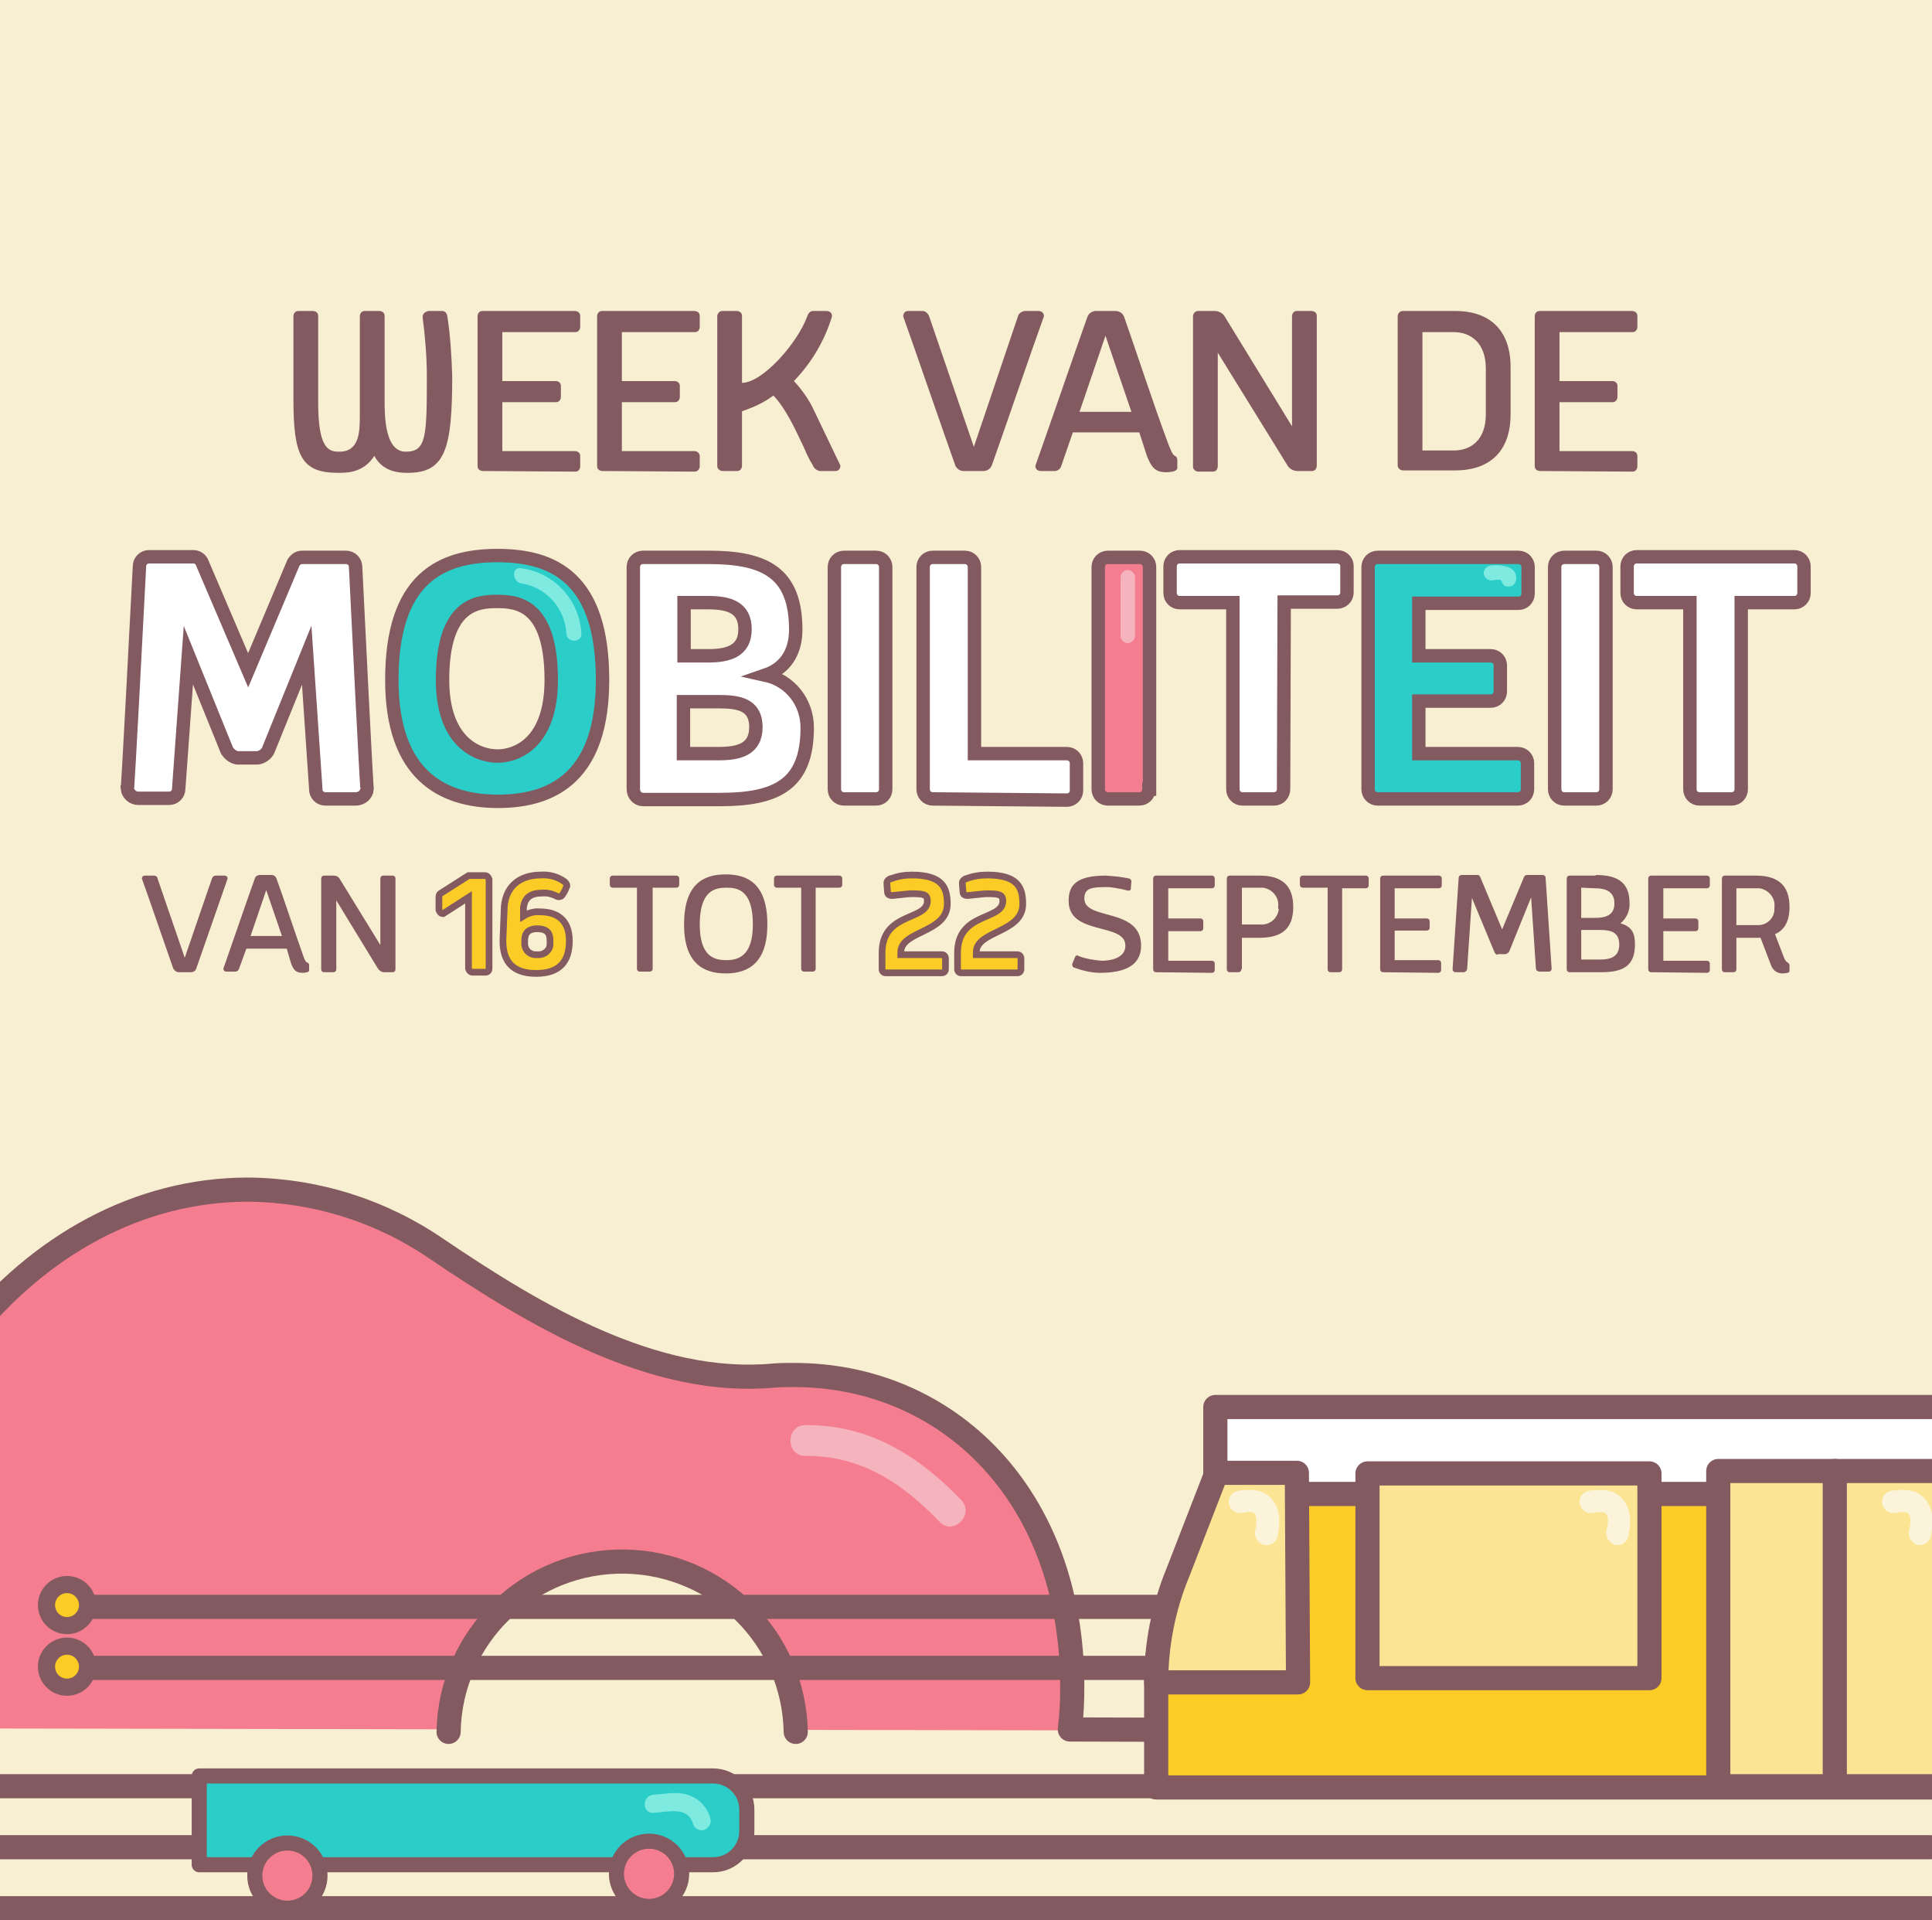
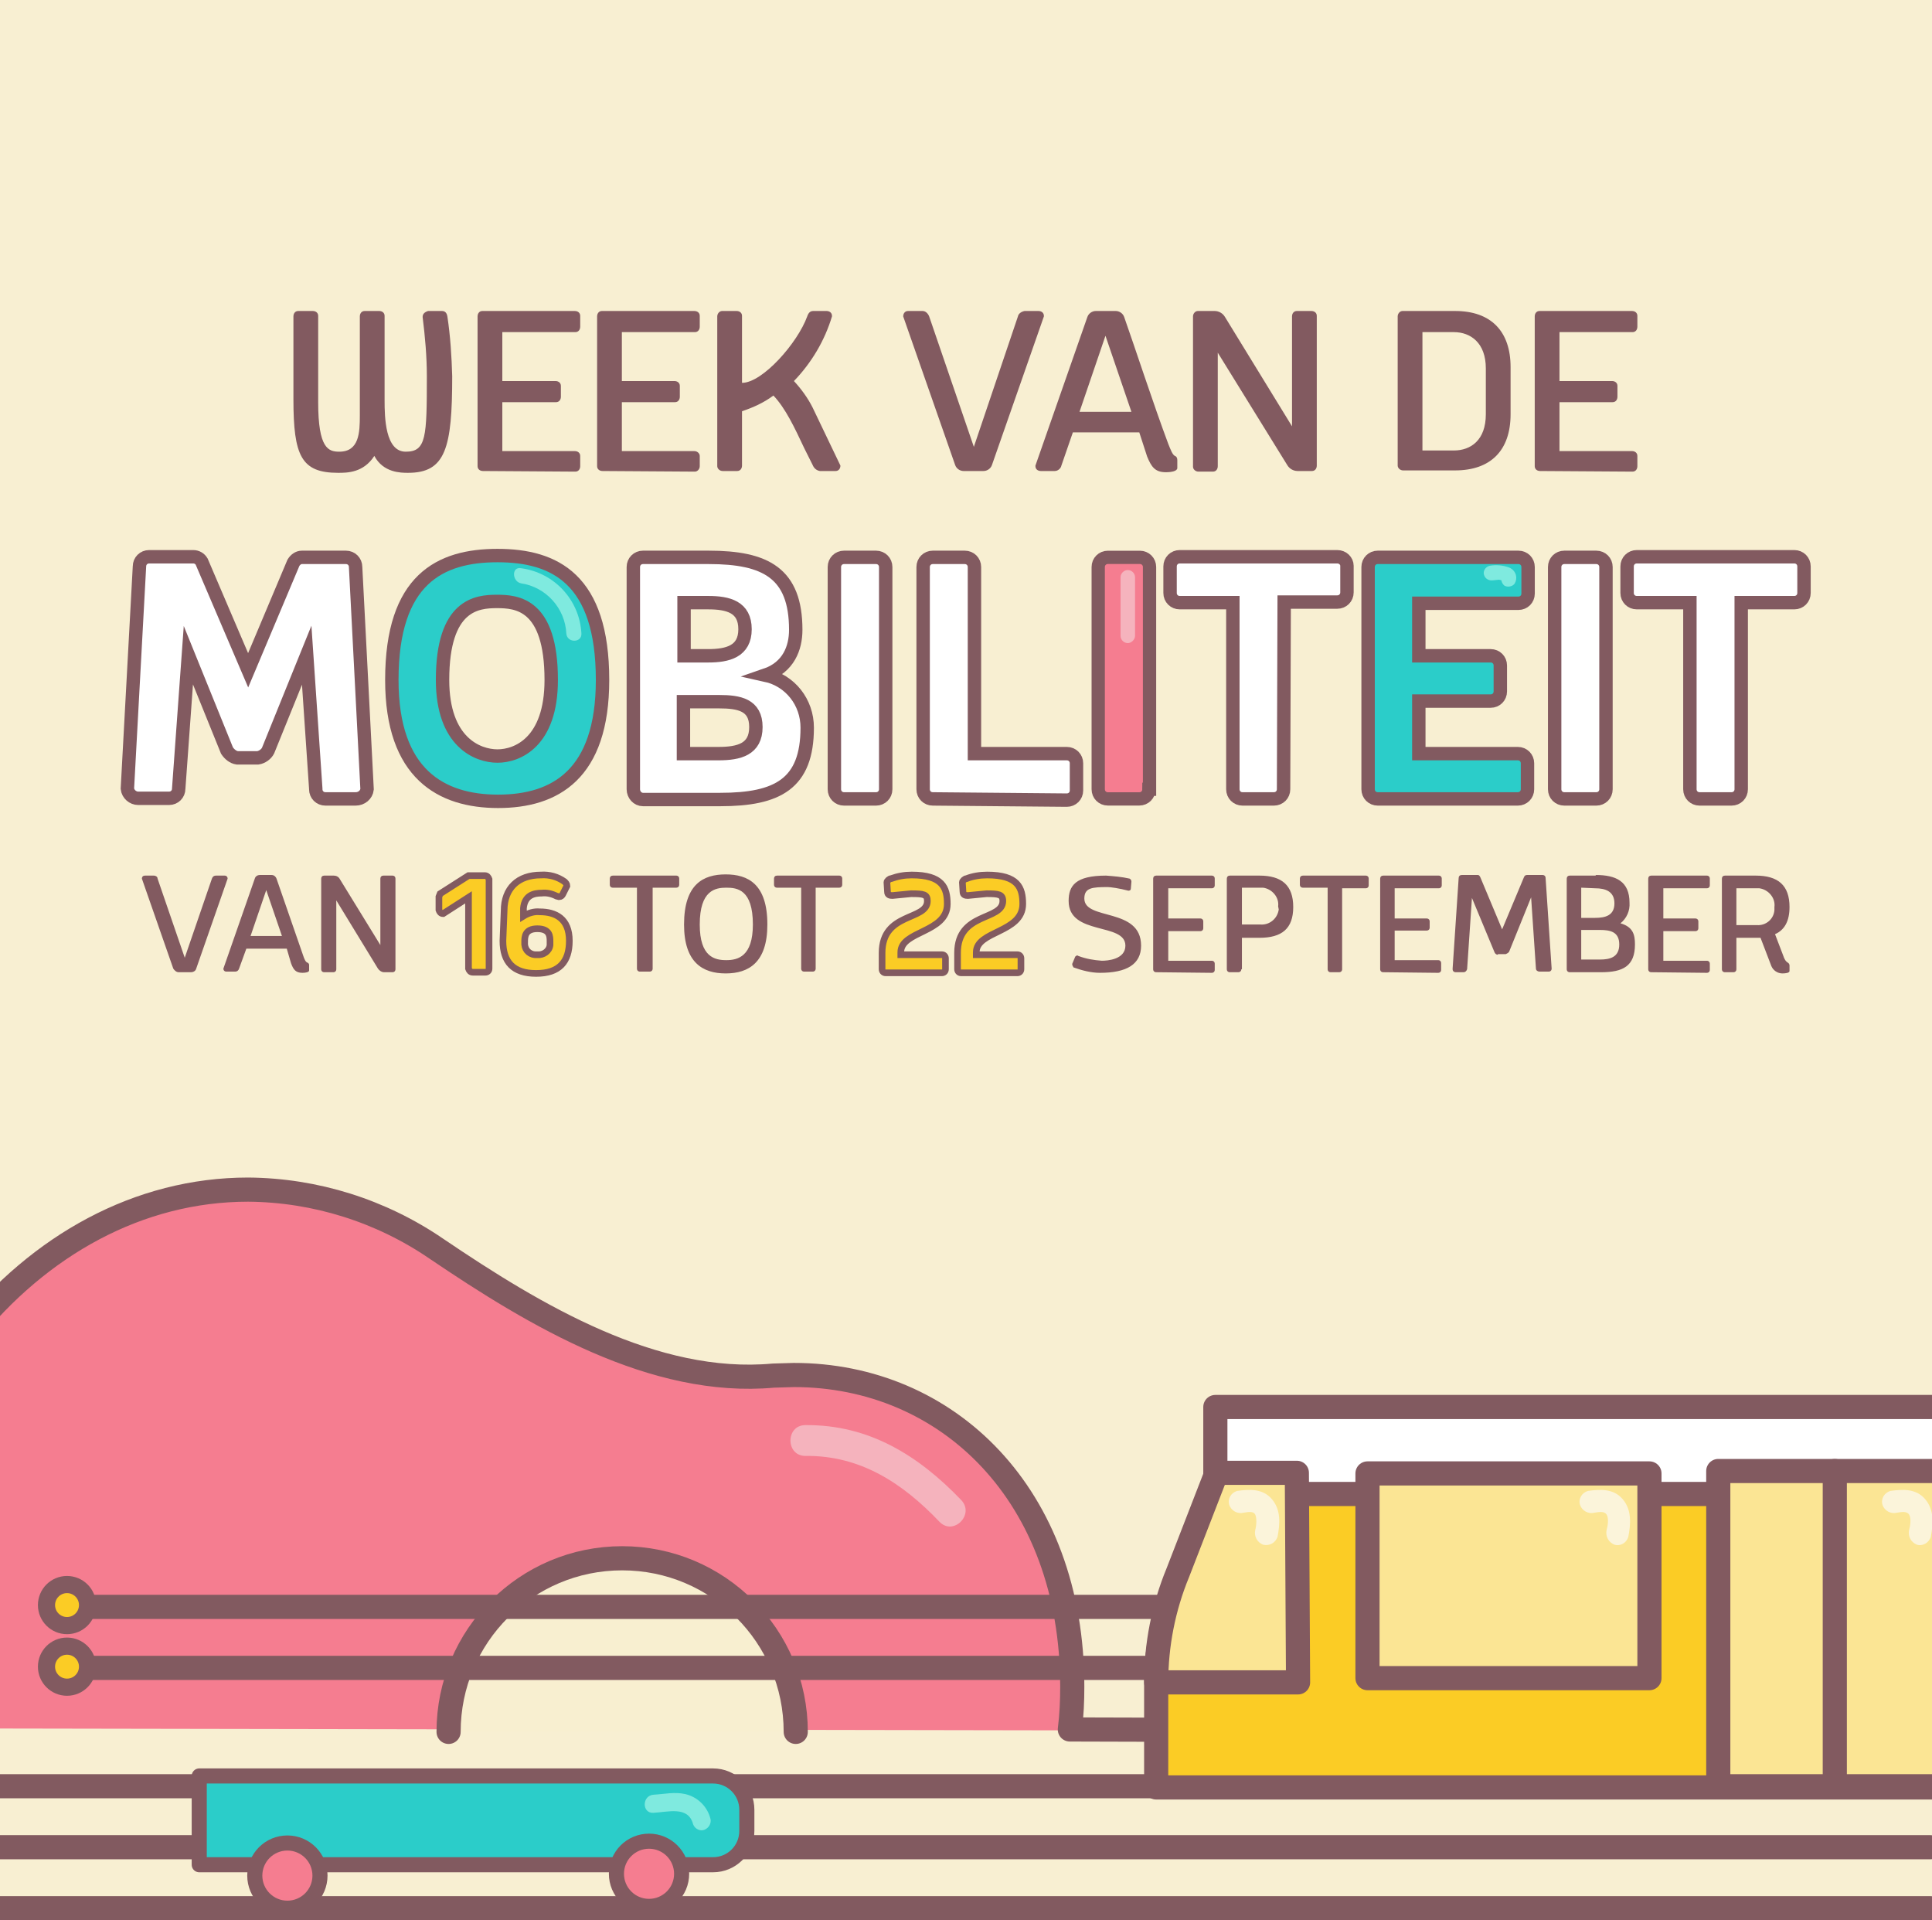
<svg xmlns="http://www.w3.org/2000/svg" id="Layer_1" viewBox="0 0 320 317.9">
  <style>.st1{fill:none;stroke:#825a60;stroke-width:4;stroke-linecap:round;stroke-linejoin:round}.st4{fill:#f5b3bd}.st5,.st8{fill:#fbcc25;stroke:#825a60;stroke-width:2.84;stroke-linecap:round;stroke-linejoin:round}.st8{fill:#fbe594;stroke-width:4}.st9{fill:#fbf4da}.st10,.st11{fill:#fff;stroke:#825a60;stroke-width:2.22;stroke-miterlimit:10}.st11{fill:#2bcdc9}.st13{fill:#7feadf}.st14{fill:#825a60}.st17{stroke:#825a60;fill:#f57d90;stroke-width:2.5;stroke-linecap:round;stroke-linejoin:round}</style>
  <g id="background">
    <path fill="#f8efd2" d="M0-1h320v317H0z" />
    <path class="st1" d="M-49.6 295.8H320m-369.4 10.1h369.1M-49.4 316h369.1" />
    <g id="guitar">
      <g id="guitar-2">
-         <path d="M-24.5 286.2c-.1-2.3-.2-4.5-.2-6.9 0-45.4 29.5-82.3 65.8-82.3 11.2.1 22 3.5 31.2 9.8 16.4 11.1 36 22.8 55.8 21 1.1-.1 2.2-.1 3.4-.1 25.4 0 46.1 19.8 46.1 51.6 0 2.4-.1 4.7-.4 7.1l142.5.4" fill="#f57d90" stroke="#825a60" stroke-width="4" stroke-linecap="round" stroke-linejoin="round" />
-         <path d="M74.3 286.8c.3-15.9 13.4-28.5 29.3-28.2 15.4.3 27.9 12.7 28.2 28.2" fill="#f8efd0" stroke="#825a60" stroke-width="4" stroke-linecap="round" stroke-linejoin="round" />
+         <path d="M-24.5 286.2l-.2-6.9c0-45.4 29.5-82.3 65.8-82.3a56 56 0 0 1 31.2 9.8c16.4 11.1 36 22.8 55.8 21l3.4-.1c25.4 0 46.1 19.8 46.1 51.6 0 2.4-.1 4.7-.4 7.1l142.5.4" fill="#f57d90" stroke="#825a60" stroke-width="4" stroke-linecap="round" stroke-linejoin="round" />
+         <path d="M74.3 286.8a28.7 28.7 0 0 1 57.5 0" fill="#f8efd0" stroke="#825a60" stroke-width="4" stroke-linecap="round" stroke-linejoin="round" />
        <path class="st4" d="M159.2 248.4c-7.1-7.4-15.3-12.5-25.8-12.4-3.3 0-3.3 5.1 0 5.1 9.1-.1 16.1 4.5 22.2 10.9 2.3 2.4 5.9-1.2 3.6-3.6z" />
      </g>
      <path class="st1" d="M11.1 266.1H320M11.1 276.2h308.6" />
      <circle class="st5" cx="11.1" cy="265.8" r="3.4" />
      <circle class="st5" cx="11.1" cy="276" r="3.4" />
    </g>
  </g>
  <g id="tram">
    <g id="tram-2" stroke="#825a60" stroke-width="4" stroke-linecap="round" stroke-linejoin="round">
-       <path d="M336.7 246H202.1l-6.5 15.8c-2.7 5.1-4.1 10.8-4.1 16.6V296h145.2v-50z" fill="#fbcc25" />
+       <path d="M336.7 246H202.1l-6.5 15.8a35.5 35.5 0 0 0-4.1 16.6V296h145.2v-50z" fill="#fbcc25" />
      <path fill="#fff" d="M201.3 233h134.6v14.4H201.3z" />
    </g>
    <g id="raam">
      <path class="st8" d="M226.5 244h46.7v33.9h-46.7z" />
-       <path class="st9" d="M269.7 254.5c.4-2.1.6-4.4-.9-6.2s-3.7-1.7-5.8-1.4c-1 .3-1.6 1.3-1.3 2.3.3 1 1.3 1.6 2.4 1.3.7-.1 1.6-.3 2 .3s.2 1.9 0 2.6c-.2 1 .3 2 1.3 2.4 1 .3 2-.3 2.3-1.3z" />
+       <path class="st9" d="M269.7 254.5c.4-2.1.6-4.4-.9-6.2s-3.7-1.7-5.8-1.4c-1 .3-1.6 1.3-1.3 2.3a2 2 0 0 0 2.4 1.3c.7-.1 1.6-.3 2 .3s.2 1.9 0 2.6c-.2 1 .3 2 1.3 2.4 1 .3 2-.3 2.3-1.3z" />
    </g>
    <g id="deur">
      <path class="st8" d="M284.6 243.6h38.6v52.2h-38.6z" />
      <path class="st1" d="M303.9 243.6v51.5" />
-       <path class="st9" d="M319.8 254.5c.4-2.1.6-4.4-.9-6.2s-3.7-1.7-5.8-1.4c-1 .3-1.6 1.3-1.3 2.3.3 1 1.3 1.6 2.4 1.3.7-.1 1.6-.3 2 .3s.2 1.9 0 2.6c-.2 1 .3 2 1.3 2.4.9.3 2-.3 2.3-1.3z" />
+       <path class="st9" d="M319.8 254.5c.4-2.1.6-4.4-.9-6.2s-3.7-1.7-5.8-1.4c-1 .3-1.6 1.3-1.3 2.3a2 2 0 0 0 2.4 1.3c.7-.1 1.6-.3 2 .3s.2 1.9 0 2.6c-.2 1 .3 2 1.3 2.4.9.3 2-.3 2.3-1.3z" />
    </g>
    <g id="voorruit">
      <path class="st8" d="M214.8 243.9h-13.3l-6.4 16.5c-2.4 5.8-3.6 12-3.6 18.2H215l-.2-34.7z" />
-       <path class="st9" d="M211.6 254.5c.4-2.1.6-4.4-.9-6.2s-3.7-1.7-5.8-1.4c-1 .3-1.6 1.3-1.3 2.3.3 1 1.3 1.6 2.4 1.3.7-.1 1.6-.3 1.9.3s.2 1.9 0 2.6c-.2 1 .3 2 1.3 2.4 1.1.3 2.1-.3 2.4-1.3z" />
+       <path class="st9" d="M211.6 254.5c.4-2.1.6-4.4-.9-6.2s-3.7-1.7-5.8-1.4c-1 .3-1.6 1.3-1.3 2.3a2 2 0 0 0 2.4 1.3c.7-.1 1.6-.3 1.9.3s.2 1.9 0 2.6c-.2 1 .3 2 1.3 2.4a2 2 0 0 0 2.4-1.3z" />
    </g>
  </g>
  <g id="typo">
    <g id="week_van_de_mobiliteit">
-       <path class="st10" d="M41.1 111l7.5-17.8c.3-.5.8-.9 1.4-.9h7.3c.9 0 1.6.7 1.6 1.6 1.8 36.7 1.9 36.8 1.9 36.8-.1.9-.9 1.6-1.9 1.6h-5c-.9 0-1.6-.7-1.6-1.6v-.1l-1.5-22.1-6.4 15.8c-.3.6-1 1.1-1.7 1.2h-3.4c-.7-.1-1.3-.6-1.7-1.2l-6.4-15.8-1.6 22.1c0 .9-.7 1.6-1.6 1.6h-5.1c-.9 0-1.7-.7-1.8-1.6 0 0 .1-.1 2-36.8 0-.9.7-1.6 1.6-1.6H32c.6 0 1.1.3 1.4.8l7.7 18z" />
+       <path class="st10" d="M41.1 111l7.5-17.8c.3-.5.8-.9 1.4-.9h7.3c.9 0 1.6.7 1.6 1.6l1.9 36.8c-.1.9-.9 1.6-1.9 1.6h-5c-.9 0-1.6-.7-1.6-1.6v-.1l-1.5-22.1-6.4 15.8c-.3.6-1 1.1-1.7 1.2h-3.4c-.7-.1-1.3-.6-1.7-1.2l-6.4-15.8-1.6 22.1c0 .9-.7 1.6-1.6 1.6h-5.1c-.9 0-1.7-.7-1.8-1.6l2-36.8c0-.9.7-1.6 1.6-1.6H32c.6 0 1.1.3 1.4.8l7.7 18z" />
      <path class="st11" d="M64.9 112.6c0-16.7 8-20.6 17.5-20.6s17.4 3.9 17.4 20.6c0 15.7-7.9 20.1-17.3 20.1s-17.6-4.5-17.6-20.1zm26.4 0c0-12.6-5.7-13-9-13s-9 .5-9 13c0 10.3 5.8 12.6 9.1 12.6s8.9-2.3 8.9-12.6z" />
      <path class="st10" d="M117.4 92.3c9.4 0 14.4 2.6 14.4 12 0 3-1.2 6.2-5 7.5 4.1.9 6.9 4.5 6.9 8.7 0 9.3-4.9 11.9-14.4 11.9h-12.8c-.9 0-1.6-.8-1.6-1.7V93.9c0-.9.7-1.6 1.6-1.6h10.9zm-4.1 7.5v8.8h4c3.2 0 6.1-.7 6.1-4.4s-2.8-4.4-6.1-4.4h-4zm11.9 20.6c0-3.7-2.8-4.2-6.1-4.2h-5.9v8.6h5.8c3.4 0 6.2-.7 6.2-4.4zm21.5 10.3c0 .9-.7 1.6-1.6 1.6h-5.3c-.9 0-1.6-.7-1.6-1.6V93.9c0-.9.7-1.6 1.6-1.6h5.3c.9 0 1.6.7 1.6 1.6v36.8zm7.8 1.6c-.9 0-1.6-.7-1.6-1.6V93.9c0-.9.7-1.6 1.6-1.6h5.3c.9 0 1.6.7 1.6 1.6v30.9h15.3c.9 0 1.6.7 1.6 1.6v4.5c0 .9-.7 1.6-1.6 1.6h-.1l-22.1-.2z" />
-       <path d="M190.3 130.7c0 .9-.7 1.6-1.6 1.6h-5.2c-.9 0-1.6-.7-1.6-1.6V93.9c0-.9.7-1.6 1.6-1.6h5.3c.9 0 1.6.7 1.6 1.6v36.8h-.1z" fill="#f57d90" stroke="#825a60" stroke-width="2.22" stroke-miterlimit="10" />
+       <path d="M190.3 130.7c0 .9-.7 1.6-1.6 1.6h-5.2c-.9 0-1.6-.7-1.6-1.6V93.9c0-.9.7-1.6 1.6-1.6h5.3c.9 0 1.6.7 1.6 1.6v36.8h-.1z" fill="#f57d90" stroke="#825a60" stroke-width="2.2" stroke-miterlimit="10" />
      <path class="st10" d="M212.6 130.7c0 .9-.7 1.6-1.6 1.6h-5.2c-.9 0-1.6-.7-1.6-1.6V99.8h-8.8c-.9 0-1.6-.7-1.6-1.6v-4.4c0-.9.7-1.6 1.6-1.6h26.1c.9 0 1.6.7 1.6 1.5v4.4c0 .9-.7 1.6-1.6 1.6h-8.8l-.1 31z" />
      <path class="st11" d="M228.2 132.3c-.9 0-1.6-.7-1.6-1.6V93.9c0-.9.7-1.6 1.6-1.6h23.3c.9 0 1.6.7 1.6 1.6v4.4c0 .9-.7 1.6-1.6 1.6H235v8.7h11.9c.9 0 1.6.7 1.6 1.6v4.3c0 .9-.7 1.6-1.6 1.6H235v8.7h16.4c.9 0 1.6.7 1.6 1.6v4.3c0 .9-.7 1.6-1.6 1.6h-23.2z" />
      <path class="st10" d="M266 130.7c0 .9-.7 1.6-1.6 1.6h-5.3c-.9 0-1.6-.7-1.6-1.6V93.9c0-.9.7-1.6 1.6-1.6h5.3c.9 0 1.6.7 1.6 1.6v36.8zm22.4 0c0 .9-.7 1.6-1.6 1.6h-5.3c-.9 0-1.6-.7-1.6-1.6V99.8h-8.8c-.9 0-1.6-.7-1.6-1.6v-4.4c0-.9.7-1.6 1.6-1.6h26.1c.9 0 1.6.7 1.6 1.6v4.4c0 .9-.7 1.6-1.6 1.6h-8.8v30.9z" />
-       <path class="st13" d="M86.3 96.6c4.1.6 7.3 4.1 7.5 8.3.1 1.6 2.6 1.6 2.5 0-.3-5.5-4.5-10.1-10-10.8-1.6-.3-1.5 2.2 0 2.5z" />
+       <path class="st13" d="M86.3 96.6c4.1.6 7.3 4.1 7.5 8.3.1 1.6 2.6 1.6 2.5 0a11.5 11.5 0 0 0-10-10.8c-1.6-.3-1.5 2.2 0 2.5z" />
      <path class="st4" d="M185.6 95.6v9.7c0 .7.6 1.2 1.2 1.2s1.2-.6 1.2-1.2v-9.7c0-.7-.6-1.2-1.2-1.2s-1.2.5-1.2 1.2z" />
-       <path class="st13" d="M247.3 96.1c.3-.1.7-.1 1-.1.1 0 .2.1.4.1l.3.1c-.3-.2-.3-.6-.2-.9-.3.6-.1 1.3.4 1.7.6.3 1.4.1 1.7-.4.5-.9.2-2-.7-2.5-.1 0-.1-.1-.2-.1-1-.4-2.2-.5-3.3-.3-.7.2-1.1.9-.9 1.5.2.7.9 1 1.5.9z" />
-       <path class="st14" d="M70.9 51.5h2.3c.5 0 .8.3.9.9.5 3.3.7 6.6.8 9.9 0 11.9-1.1 16-7.3 16-1.2 0-4.1 0-5.6-2.8-1.8 2.8-4.5 2.8-6 2.8-6.1 0-7.4-2.8-7.4-12.2V52.4c0-.5.3-.9.8-.9h2.4c.5 0 .9.3.9.8v14.3c0 7.7 1.7 8.2 3.5 8.2 3.3 0 3.4-3.2 3.4-6V52.4c0-.5.3-.9.8-.9h2.4c.5 0 .9.3.9.8v14c0 2.8.1 8.5 3.5 8.5s3.5-2.4 3.5-12.5c0-3.3-.3-6.6-.7-9.8 0-.5.3-.8.9-1-.1 0-.1 0 0 0zM80 78c-.5 0-.9-.3-.9-.8V52.4c0-.5.3-.9.8-.9h15.3c.5 0 .9.3.9.8v1.8c0 .5-.3.9-.8.9H83.2v8.1H92c.5 0 .9.3.9.8v1.8c0 .5-.3.9-.8.9h-8.9v8.1h12c.5 0 .9.3.9.8v1.7c0 .5-.3.9-.8.9h-.1L80 78zm19.8 0c-.5 0-.9-.3-.9-.8V52.4c0-.5.3-.9.8-.9H115c.5 0 .9.3.9.8v1.8c0 .5-.3.9-.8.9H103v8.1h8.7c.5 0 .9.3.9.8v1.8c0 .5-.3.9-.8.9H103v8.1h12c.5 0 .9.4.9.8v1.7c0 .5-.4.9-.8.9h-.1L99.8 78zm33.4-3.8c-1.6-3.4-3.1-6.6-5.1-8.7-1.6 1.2-3.4 2-5.2 2.6v9c0 .5-.3.9-.8.9h-2.4c-.5 0-.9-.4-.9-.8V52.4c0-.5.4-.9.8-.9h2.4c.5 0 .9.3.9.8v11.1c3.4 0 9.2-6.6 10.8-11 .2-.6.5-.9 1-.9h2.2c.5 0 .9.3.9.8v.1c-1.2 4-3.4 7.7-6.3 10.7 1.2 1.3 2.3 2.8 3.1 4.4l4.6 9.6c0 .5-.3.9-.8.9h-2.6c-.6-.1-1-.5-1.2-1-.5-.8-1-1.8-1.4-2.8zm35.4-21.8c.1-.5.6-.8 1.1-.9h2.3c.5 0 .9.3.9.8v.1c-2 5.5-6.6 19-8.6 24.6-.2.6-.8 1-1.4 1h-3.3c-.6 0-1.2-.4-1.4-1-2-5.6-6.6-19-8.6-24.6 0-.5.3-.9.8-.9h2.4c.5 0 .9.4 1.1.9l7.4 21.6 7.3-21.6zm20.1 19.2h-11l-1.9 5.5c-.1.5-.6.9-1.1.9h-2.3c-.5 0-.9-.3-.9-.8v-.1c2-5.6 6.6-19 8.6-24.6.2-.6.8-1 1.4-1h3.3c.6 0 1.2.4 1.4 1 1.6 4.5 4.9 14.6 7.3 21 .4 1 .7 1.8 1.1 2 .3.1.4.4.4.7v1.3c0 .5-.9.7-1.9.7-1.8 0-2.4-.9-3.1-2.6l-1.3-4zm-9.9-3.4h8.6l-4.3-12.6-4.3 12.6zm35.2 2.4V52.4c0-.5.3-.9.8-.9h2.4c.5 0 .9.3.9.8v24.8c0 .5-.3.9-.8.9h-2.4c-.7 0-1.4-.4-1.7-1l-11.5-18.6v18.8c0 .5-.3.9-.8.9h-2.4c-.5 0-.9-.4-.9-.8V52.4c0-.5.4-.9.8-.9h2.8c.7 0 1.4.4 1.7 1L214 70.6zm17.5-18.2c0-.5.4-.9.8-.9h8.7c6 0 9.2 3.4 9.2 9.3v7.8c0 6-3.3 9.3-9.2 9.3h-8.6c-.5 0-.9-.4-.9-.8V52.4zm14.6 8.6c0-4.2-2.5-6-5.3-6h-5.2v19.6h5.2c2.8 0 5.3-1.7 5.3-6V61zm9 17c-.5 0-.9-.3-.9-.8V52.4c0-.5.3-.9.8-.9h15.3c.5 0 .9.3.9.8v1.8c0 .5-.3.9-.8.9h-12.1v8.1h8.7c.5 0 .9.3.9.8v1.8c0 .5-.3.9-.8.9h-8.8v8.1h12c.5 0 .9.3.9.8v1.7c0 .5-.3.9-.8.9h-.1l-15.2-.1z" />
+       <path class="st13" d="M247.3 96.1l1-.1.4.1.3.1c-.3-.2-.3-.6-.2-.9-.3.6-.1 1.3.4 1.7.6.3 1.4.1 1.7-.4.5-.9.2-2-.7-2.5l-.2-.1c-1-.4-2.2-.5-3.3-.3-.7.2-1.1.9-.9 1.5.2.7.9 1 1.5.9z" />
+       <path class="st14" d="M70.9 51.5h2.3c.5 0 .8.3.9.9.5 3.3.7 6.6.8 9.9 0 11.9-1.1 16-7.3 16-1.2 0-4.1 0-5.6-2.8-1.8 2.8-4.5 2.8-6 2.8-6.1 0-7.4-2.8-7.4-12.2V52.4c0-.5.3-.9.8-.9h2.4c.5 0 .9.3.9.8v14.3c0 7.7 1.7 8.2 3.5 8.2 3.3 0 3.4-3.2 3.4-6V52.4c0-.5.3-.9.8-.9h2.4c.5 0 .9.3.9.8v14c0 2.8.1 8.5 3.5 8.5s3.5-2.4 3.5-12.5c0-3.3-.3-6.6-.7-9.8 0-.5.3-.8.9-1-.1 0-.1 0 0 0zM80 78c-.5 0-.9-.3-.9-.8V52.4c0-.5.3-.9.8-.9h15.3c.5 0 .9.3.9.8v1.8c0 .5-.3.9-.8.9H83.2v8.1H92c.5 0 .9.3.9.8v1.8c0 .5-.3.9-.8.9h-8.9v8.1h12c.5 0 .9.3.9.8v1.7c0 .5-.3.9-.8.9h-.1L80 78zm19.8 0c-.5 0-.9-.3-.9-.8V52.4c0-.5.3-.9.8-.9H115c.5 0 .9.3.9.8v1.8c0 .5-.3.9-.8.9H103v8.1h8.7c.5 0 .9.3.9.8v1.8c0 .5-.3.9-.8.9H103v8.1h12c.5 0 .9.4.9.8v1.7c0 .5-.4.9-.8.9h-.1L99.8 78zm33.4-3.8c-1.6-3.4-3.1-6.6-5.1-8.7-1.6 1.2-3.4 2-5.2 2.6v9c0 .5-.3.9-.8.9h-2.4c-.5 0-.9-.4-.9-.8V52.4c0-.5.4-.9.8-.9h2.4c.5 0 .9.3.9.8v11.1c3.4 0 9.2-6.6 10.8-11 .2-.6.5-.9 1-.9h2.2c.5 0 .9.3.9.8v.1c-1.2 4-3.4 7.7-6.3 10.7 1.2 1.3 2.3 2.8 3.1 4.4l4.6 9.6c0 .5-.3.9-.8.9h-2.6c-.6-.1-1-.5-1.2-1l-1.4-2.8zm35.4-21.8c.1-.5.6-.8 1.1-.9h2.3c.5 0 .9.3.9.8v.1L164.3 77c-.2.6-.8 1-1.4 1h-3.3c-.6 0-1.2-.4-1.4-1l-8.6-24.6c0-.5.3-.9.8-.9h2.4c.5 0 .9.4 1.1.9l7.4 21.6 7.3-21.6zm20.1 19.2h-11l-1.9 5.5c-.1.5-.6.9-1.1.9h-2.3c-.5 0-.9-.3-.9-.8v-.1l8.6-24.6c.2-.6.8-1 1.4-1h3.3c.6 0 1.2.4 1.4 1 1.6 4.5 4.9 14.6 7.3 21 .4 1 .7 1.8 1.1 2 .3.1.4.4.4.7v1.3c0 .5-.9.7-1.9.7-1.8 0-2.4-.9-3.1-2.6l-1.3-4zm-9.9-3.4h8.6l-4.3-12.6-4.3 12.6zm35.2 2.4V52.4c0-.5.3-.9.8-.9h2.4c.5 0 .9.3.9.8v24.8c0 .5-.3.9-.8.9h-2.4a2 2 0 0 1-1.7-1l-11.5-18.6v18.8c0 .5-.3.9-.8.9h-2.4c-.5 0-.9-.4-.9-.8V52.4c0-.5.4-.9.8-.9h2.8a2 2 0 0 1 1.7 1L214 70.6zm17.5-18.2c0-.5.4-.9.8-.9h8.7c6 0 9.2 3.4 9.2 9.3v7.8c0 6-3.3 9.3-9.2 9.3h-8.6c-.5 0-.9-.4-.9-.8V52.4zm14.6 8.6c0-4.2-2.5-6-5.3-6h-5.2v19.6h5.2c2.8 0 5.3-1.7 5.3-6V61zm9 17c-.5 0-.9-.3-.9-.8V52.4c0-.5.3-.9.8-.9h15.3c.5 0 .9.3.9.8v1.8c0 .5-.3.9-.8.9h-12.1v8.1h8.7c.5 0 .9.3.9.8v1.8c0 .5-.3.9-.8.9h-8.8v8.1h12c.5 0 .9.3.9.8v1.7c0 .5-.3.9-.8.9h-.1l-15.2-.1z" />
    </g>
    <g id="datum">
-       <path class="st14" d="M35.1 145.5c.1-.3.3-.5.7-.5h1.4c.3 0 .5.2.5.5-1.2 3.4-4 11.5-5.2 14.9-.1.4-.5.6-.9.6h-2c-.4 0-.7-.3-.9-.6-1.2-3.4-4-11.6-5.2-14.9 0-.3.2-.5.5-.5h1.5c.3 0 .6.2.6.5l4.5 13.1 4.5-13.1zm12.4 11.6h-6.7l-1.2 3.3c-.1.3-.3.5-.7.5h-1.4c-.3 0-.5-.2-.5-.5 1.2-3.4 4-11.6 5.2-14.9.1-.4.5-.6.8-.6h2c.4 0 .7.3.8.6 1 2.7 3 8.8 4.4 12.7.2.6.4 1.1.7 1.2.2.1.3.2.3.4v.9c0 .3-.6.4-1.1.4-1.1 0-1.5-.5-1.9-1.6l-.7-2.4zm-6-2.1h5.2l-2.6-7.6-2.6 7.6zm21.5 1.5v-11c0-.3.2-.5.5-.5H65c.3 0 .5.2.5.5v15c0 .3-.2.5-.5.5h-1.4c-.4 0-.8-.3-1-.6l-6.9-11.3v11.4c0 .3-.2.5-.5.5h-1.5c-.3 0-.5-.2-.5-.5v-15c0-.3.2-.5.5-.5h1.6c.4 0 .8.2 1 .6l6.7 10.9zm14.6-11.6H80c.3 0 .5.2.5.5v15c0 .3-.2.5-.5.5h-1.4c-.3 0-.5-.2-.5-.5v-13l-4.7 3.1c-.3 0-.5-.2-.5-.5v-1.6c0-.2.1-.4.2-.4l4.5-3.1zm11.9 2c-1.4 0-3.7.3-3.7 3.2v2c1-.6 2.1-.9 3.2-.9 2.4 0 4.9 1.1 4.9 4.7 0 3.4-1.7 5.2-5.3 5.2s-5.3-1.8-5.3-5.2v-5.4c0-3.6 2.2-5.7 5.9-5.7 1.3-.1 2.7.2 3.8.8.1.1.2.2.2.4v.2l-.5 1.2c-.1.1-.2.2-.3.2-.1 0-.2 0-.3-.1-.8-.4-1.7-.6-2.6-.6zm-3.7 9.3c-.2 1.4.8 2.6 2.1 2.8h.7c2.6 0 2.9-1.7 2.9-2.8s0-2.8-2.9-2.8c-2.7 0-2.8 1.7-2.8 2.8zm15.7-9.2c-.3 0-.5-.2-.5-.5v-1c0-.3.2-.5.5-.5H112c.3 0 .5.2.5.5v1c0 .3-.2.5-.5.5h-3.9v13.4c0 .3-.2.5-.5.5H106c-.3 0-.5-.2-.5-.5V147h-4zm11.8 6.1c0-6.7 3.2-8.3 6.9-8.3s6.9 1.6 6.9 8.3c0 6.3-3.1 8.1-6.9 8.1s-6.9-1.8-6.9-8.1zm11.4 0c0-5.8-2.6-6.1-4.4-6.1s-4.4.4-4.4 6.1c0 5.4 2.5 5.9 4.4 5.9s4.4-.6 4.4-5.9zm4-6.1c-.3 0-.5-.2-.5-.5v-1c0-.3.2-.5.5-.5H139c.3 0 .5.2.5.5v1c0 .3-.2.5-.5.5h-3.9v13.4c0 .3-.2.5-.5.5h-1.4c-.3 0-.5-.2-.5-.5V147h-4zm22.7-2.2c5 0 5.8 1.8 5.8 4 0 4.7-8.2 4.9-8.2 9.3v.8h7.3c.3 0 .5.2.5.5v1c0 .3-.2.5-.5.5h-9.1c-.3 0-.5-.2-.5-.5V158c0-5.9 8.1-6.1 8.1-9.2 0-1.8-1-1.9-3.7-1.9-.4 0-1.8.2-3.1.3-.3 0-.4-.1-.5-.4l-.1-.9c0-.4.1-.5.3-.7 1.2-.2 2.4-.4 3.7-.4zm12.4 0c5 0 5.8 1.8 5.8 4 0 4.7-8.2 4.9-8.2 9.3v.8h7.3c.3 0 .5.2.5.5v1c0 .3-.2.5-.5.5h-9.2c-.3 0-.5-.2-.5-.5V158c0-5.9 8.1-6.1 8.1-9.2 0-1.8-1-1.9-3.7-1.9-.4 0-1.8.2-3.1.3-.2 0-.5-.1-.5-.4l-.1-.9c0-.4.1-.5.3-.7 1.3-.2 2.5-.4 3.8-.4zm19.7 2.1c-2.6 0-3.9.1-3.9 1.9 0 3.7 9.4 1.4 9.4 7.8 0 3.1-2.4 4.5-6.8 4.5-1.5 0-3-.4-4.4-.9-.1-.1-.2-.2-.2-.4v-.2l.5-1.2c.1-.1.2-.2.3-.2s.1 0 .2.1c1.3.5 2.6.7 3.9.8.9 0 3.9-.2 3.9-2.5 0-3.9-9.4-1.6-9.4-7.4 0-2.5 1.1-4.2 6.2-4.2 1.3.1 2.6.2 3.9.5.2.1.3.3.3.5 0 0-.1.9-.1 1.2 0 .2-.2.3-.4.3-1.5-.4-3-.6-3.4-.6zm8 14.1c-.3 0-.5-.2-.5-.5v-15c0-.3.2-.5.5-.5h9.2c.3 0 .5.2.5.5v1.1c0 .3-.2.5-.5.5h-7.2v5h5.3c.3 0 .5.2.5.5v1.1c0 .3-.2.5-.5.5h-5.3v4.9h7.2c.3 0 .5.2.5.5v1c0 .3-.2.5-.5.5l-9.2-.1zm14.1-.5c0 .3-.2.5-.5.5h-1.4c-.3 0-.5-.2-.5-.5v-15c0-.3.2-.5.5-.5h4.9c3.7 0 5.6 1.6 5.6 5.2s-1.9 5.1-5.6 5.1h-2.9v5.2h-.1zm6.1-10.4c.2-1.5-1-2.9-2.5-3.1h-3.5v6.1h3.1c1.5.1 2.8-1 3-2.5-.1-.1-.1-.3-.1-.5zm4.1-3.1c-.3 0-.5-.2-.5-.5v-1c0-.3.2-.5.5-.5h10.4c.3 0 .5.2.5.5v1.1c0 .3-.2.5-.5.5h-3.9v13.4c0 .3-.2.5-.5.5h-1.4c-.3 0-.5-.2-.5-.5V147h-4.1zm13.3 14c-.3 0-.5-.2-.5-.5v-15c0-.3.2-.5.5-.5h9.2c.3 0 .5.2.5.5v1.1c0 .3-.2.5-.5.5H231v5h5.3c.3 0 .5.2.5.5v1c0 .3-.2.5-.5.5H231v4.9h7.2c.3 0 .5.2.5.5v1.1c0 .3-.2.5-.5.5h-.1l-9-.1zm19-2.9c-.3 0-.5-.2-.6-.5l-3.7-8.9-.8 11.8c-.1.3-.3.5-.6.5h-1.3c-.3 0-.5-.2-.5-.5v-.1l1-15c0-.3.2-.5.5-.5h2.7c.2 0 .3.2.4.4l3.6 8.6 3.6-8.6c.1-.3.3-.4.5-.4h2.6c.3 0 .5.2.5.5l1 15c0 .3-.2.5-.5.5H255c-.3 0-.6-.2-.6-.5l-.8-11.8-3.6 8.9c-.1.3-.4.4-.6.5h-1.3v.1zm16.2-13.2c3.3 0 5.6 1 5.6 4.6.1 1.3-.5 2.6-1.5 3.4 2.1.6 2.4 1.9 2.4 3.5 0 3.6-2 4.6-5.6 4.6H260c-.3 0-.5-.2-.5-.5v-15c0-.3.2-.5.5-.5h4.3v-.1zm-2.4 2.1v5h2.3c1.7 0 3.2-.4 3.2-2.4s-1.5-2.5-3.2-2.5l-2.3-.1zm6.3 9.4c0-2.1-1.5-2.4-3.2-2.4h-3.1v4.9h3.1c1.7 0 3.2-.4 3.2-2.5zm5.3 4.6c-.3 0-.5-.2-.5-.5v-15c0-.3.2-.5.5-.5h9.2c.3 0 .5.2.5.5v1.1c0 .3-.2.5-.5.5h-7.2v5h5.3c.3 0 .5.2.5.5v1.1c0 .3-.2.5-.5.5h-5.3v4.9h7.2c.3 0 .5.2.5.5v1c0 .3-.2.5-.5.5l-9.2-.1zm22.9-1.1v.9c0 .3-.6.4-1.2.4-.8 0-1.5-.5-1.8-1.2l-1.8-4.7h-4v5.2c0 .3-.2.5-.5.5h-1.4c-.3 0-.5-.2-.5-.5v-15c0-.3.2-.5.5-.5h5.1c3.7 0 5.6 1.6 5.6 5.2 0 2.3-.8 3.8-2.4 4.5l1.3 3.4c.3.9.5 1.1.8 1.3.2.1.3.3.3.5zm-5.4-6.7c1.5.1 2.8-1 2.9-2.5v-.5c.2-1.5-1-2.9-2.5-3.1h-3.8v6.1h3.4z" />
-       <path d="M77.6 145h2.7c.4 0 .6.3.7.6v14.8c0 .4-.3.6-.6.6h-2.1c-.4 0-.6-.3-.7-.6v-11.8l-4.2 2.7c-.4 0-.6-.3-.7-.6v-2.2c0-.2.1-.4.2-.5l4.7-3zm5.9 5.8c0-3.7 2.3-5.9 6.1-5.9 1.4-.1 2.8.3 3.9 1.1.2.2.4.4.4.7-.2.5-.4 1-.7 1.4-.1.2-.3.4-.6.4-.1 0-.3 0-.4-.1-.8-.4-1.6-.6-2.5-.5-1.2 0-2.8.3-3 2.5v1.3c.8-.5 1.8-.8 2.7-.7 2.6 0 4.9 1.1 4.9 4.8 0 3.5-1.7 5.4-5.5 5.4s-5.5-1.9-5.5-5.4l.2-5zm3.4 5.2c-.1 1.1.6 2 1.7 2.1h.4c1 .1 2-.6 2.1-1.6v-.6c0-.8 0-2.1-2.1-2.1s-2.1 1.4-2.1 2.2zm64.1-11.1c5.1 0 5.9 2.1 5.9 4.8 0 4.8-7.7 4.4-7.7 8v.4h6.8c.4 0 .6.3.6.6v1.8c0 .4-.3.6-.6.6h-9.3c-.4 0-.6-.3-.6-.6v-2.7c0-6.8 7.5-5.3 7.5-8.6 0-1.1-.6-1.2-2.7-1.2-.4 0-2 .2-3.1.3-.4 0-.8-.1-.8-.6-.1-1-.1-1.4-.1-1.6s.4-.6.7-.6c1.1-.4 2.2-.6 3.4-.6zm12.5 0c5.1 0 5.9 2.1 5.9 4.8 0 4.8-7.7 4.4-7.7 8v.4h6.8c.4 0 .6.3.6.6v1.8c0 .4-.3.6-.6.6h-9.3c-.4 0-.6-.3-.6-.6v-2.7c0-6.8 7.5-5.3 7.5-8.6 0-1.1-.7-1.2-2.7-1.2-.4 0-2 .2-3.1.3-.4 0-.8-.1-.8-.6-.1-1-.1-1.4-.1-1.6s.4-.6.7-.6c1-.4 2.2-.6 3.4-.6z" fill="#fbcc25" stroke="#825a60" stroke-width="1.11" />
+       <path class="st14" d="M35.1 145.5c.1-.3.3-.5.7-.5h1.4c.3 0 .5.2.5.5l-5.2 14.9c-.1.4-.5.6-.9.6h-2c-.4 0-.7-.3-.9-.6l-5.2-14.9c0-.3.2-.5.5-.5h1.5c.3 0 .6.2.6.5l4.5 13.1 4.5-13.1zm12.4 11.6h-6.7l-1.2 3.3c-.1.3-.3.5-.7.5h-1.4c-.3 0-.5-.2-.5-.5l5.2-14.9c.1-.4.5-.6.8-.6h2c.4 0 .7.3.8.6l4.4 12.7c.2.6.4 1.1.7 1.2.2.1.3.2.3.4v.9c0 .3-.6.4-1.1.4-1.1 0-1.5-.5-1.9-1.6l-.7-2.4zm-6-2.1h5.2l-2.6-7.6-2.6 7.6zm21.5 1.5v-11c0-.3.2-.5.5-.5H65c.3 0 .5.2.5.5v15c0 .3-.2.5-.5.5h-1.4c-.4 0-.8-.3-1-.6l-6.9-11.3v11.4c0 .3-.2.5-.5.5h-1.5c-.3 0-.5-.2-.5-.5v-15c0-.3.2-.5.5-.5h1.6c.4 0 .8.2 1 .6l6.7 10.9zm14.6-11.6H80c.3 0 .5.2.5.5v15c0 .3-.2.5-.5.5h-1.4c-.3 0-.5-.2-.5-.5v-13l-4.7 3.1c-.3 0-.5-.2-.5-.5v-1.6l.2-.4 4.5-3.1zm11.9 2c-1.4 0-3.7.3-3.7 3.2v2c1-.6 2.1-.9 3.2-.9 2.4 0 4.9 1.1 4.9 4.7 0 3.4-1.7 5.2-5.3 5.2s-5.3-1.8-5.3-5.2v-5.4c0-3.6 2.2-5.7 5.9-5.7a7 7 0 0 1 3.8.8l.2.4v.2l-.5 1.2-.3.2-.3-.1c-.8-.4-1.7-.6-2.6-.6zm-3.7 9.3c-.2 1.4.8 2.6 2.1 2.8h.7c2.6 0 2.9-1.7 2.9-2.8s0-2.8-2.9-2.8c-2.7 0-2.8 1.7-2.8 2.8zm15.7-9.2c-.3 0-.5-.2-.5-.5v-1c0-.3.2-.5.5-.5H112c.3 0 .5.2.5.5v1c0 .3-.2.5-.5.5h-3.9v13.4c0 .3-.2.5-.5.5H106c-.3 0-.5-.2-.5-.5V147h-4zm11.8 6.1c0-6.7 3.2-8.3 6.9-8.3s6.9 1.6 6.9 8.3c0 6.3-3.1 8.1-6.9 8.1s-6.9-1.8-6.9-8.1zm11.4 0c0-5.8-2.6-6.1-4.4-6.1s-4.4.4-4.4 6.1c0 5.4 2.5 5.9 4.4 5.9s4.4-.6 4.4-5.9zm4-6.1c-.3 0-.5-.2-.5-.5v-1c0-.3.2-.5.5-.5H139c.3 0 .5.2.5.5v1c0 .3-.2.5-.5.5h-3.9v13.4c0 .3-.2.5-.5.5h-1.4c-.3 0-.5-.2-.5-.5V147h-4zm22.7-2.2c5 0 5.8 1.8 5.8 4 0 4.7-8.2 4.9-8.2 9.3v.8h7.3c.3 0 .5.2.5.5v1c0 .3-.2.5-.5.5h-9.1c-.3 0-.5-.2-.5-.5V158c0-5.9 8.1-6.1 8.1-9.2 0-1.8-1-1.9-3.7-1.9l-3.1.3c-.3 0-.4-.1-.5-.4l-.1-.9c0-.4.1-.5.3-.7a22 22 0 0 1 3.7-.4zm12.4 0c5 0 5.8 1.8 5.8 4 0 4.7-8.2 4.9-8.2 9.3v.8h7.3c.3 0 .5.2.5.5v1c0 .3-.2.5-.5.5h-9.2c-.3 0-.5-.2-.5-.5V158c0-5.9 8.1-6.1 8.1-9.2 0-1.8-1-1.9-3.7-1.9l-3.1.3c-.2 0-.5-.1-.5-.4l-.1-.9c0-.4.1-.5.3-.7 1.3-.2 2.5-.4 3.8-.4zm19.7 2.1c-2.6 0-3.9.1-3.9 1.9 0 3.7 9.4 1.4 9.4 7.8 0 3.1-2.4 4.5-6.8 4.5-1.5 0-3-.4-4.4-.9l-.2-.4v-.2l.5-1.2.3-.2.2.1c1.3.5 2.6.7 3.9.8.9 0 3.9-.2 3.9-2.5 0-3.9-9.4-1.6-9.4-7.4 0-2.5 1.1-4.2 6.2-4.2 1.3.1 2.6.2 3.9.5.2.1.3.3.3.5l-.1 1.2c0 .2-.2.3-.4.3-1.5-.4-3-.6-3.4-.6zm8 14.1c-.3 0-.5-.2-.5-.5v-15c0-.3.2-.5.5-.5h9.2c.3 0 .5.2.5.5v1.1c0 .3-.2.5-.5.5h-7.2v5h5.3c.3 0 .5.2.5.5v1.1c0 .3-.2.5-.5.5h-5.3v4.9h7.2c.3 0 .5.2.5.5v1c0 .3-.2.5-.5.5l-9.2-.1zm14.1-.5c0 .3-.2.5-.5.5h-1.4c-.3 0-.5-.2-.5-.5v-15c0-.3.2-.5.5-.5h4.9c3.7 0 5.6 1.6 5.6 5.2s-1.9 5.1-5.6 5.1h-2.9v5.2h-.1zm6.1-10.4c.2-1.5-1-2.9-2.5-3.1h-3.5v6.1h3.1c1.5.1 2.8-1 3-2.5l-.1-.5zm4.1-3.1c-.3 0-.5-.2-.5-.5v-1c0-.3.2-.5.5-.5h10.4c.3 0 .5.2.5.5v1.1c0 .3-.2.5-.5.5h-3.9v13.4c0 .3-.2.5-.5.5h-1.4c-.3 0-.5-.2-.5-.5V147h-4.1zm13.3 14c-.3 0-.5-.2-.5-.5v-15c0-.3.2-.5.5-.5h9.2c.3 0 .5.2.5.5v1.1c0 .3-.2.5-.5.5H231v5h5.3c.3 0 .5.2.5.5v1c0 .3-.2.5-.5.5H231v4.9h7.2c.3 0 .5.2.5.5v1.1c0 .3-.2.5-.5.5h-.1l-9-.1zm19-2.9c-.3 0-.5-.2-.6-.5l-3.7-8.9-.8 11.8c-.1.3-.3.5-.6.5h-1.3c-.3 0-.5-.2-.5-.5v-.1l1-15c0-.3.2-.5.5-.5h2.7c.2 0 .3.2.4.4l3.6 8.6 3.6-8.6c.1-.3.3-.4.5-.4h2.6c.3 0 .5.2.5.5l1 15c0 .3-.2.5-.5.5H255c-.3 0-.6-.2-.6-.5l-.8-11.8-3.6 8.9c-.1.3-.4.4-.6.5h-1.3v.1zm16.2-13.2c3.3 0 5.6 1 5.6 4.6a4 4 0 0 1-1.5 3.4c2.1.6 2.4 1.9 2.4 3.5 0 3.6-2 4.6-5.6 4.6H260c-.3 0-.5-.2-.5-.5v-15c0-.3.2-.5.5-.5h4.3v-.1zm-2.4 2.1v5h2.3c1.7 0 3.2-.4 3.2-2.4s-1.5-2.5-3.2-2.5l-2.3-.1zm6.3 9.4c0-2.1-1.5-2.4-3.2-2.4h-3.1v4.9h3.1c1.7 0 3.2-.4 3.2-2.5zm5.3 4.6c-.3 0-.5-.2-.5-.5v-15c0-.3.2-.5.5-.5h9.2c.3 0 .5.2.5.5v1.1c0 .3-.2.5-.5.5h-7.2v5h5.3c.3 0 .5.2.5.5v1.1c0 .3-.2.5-.5.5h-5.3v4.9h7.2c.3 0 .5.2.5.5v1c0 .3-.2.5-.5.5l-9.2-.1zm22.9-1.1v.9c0 .3-.6.4-1.2.4a2 2 0 0 1-1.8-1.2l-1.8-4.7h-4v5.2c0 .3-.2.5-.5.5h-1.4c-.3 0-.5-.2-.5-.5v-15c0-.3.2-.5.5-.5h5.1c3.7 0 5.6 1.6 5.6 5.2 0 2.3-.8 3.8-2.4 4.5l1.3 3.4c.3.9.5 1.1.8 1.3.2.1.3.3.3.5zm-5.4-6.7c1.5.1 2.8-1 2.9-2.5v-.5c.2-1.5-1-2.9-2.5-3.1h-3.8v6.1h3.4z" />
+       <path d="M77.6 145h2.7c.4 0 .6.3.7.6v14.8c0 .4-.3.6-.6.6h-2.1c-.4 0-.6-.3-.7-.6v-11.8l-4.2 2.7c-.4 0-.6-.3-.7-.6v-2.2l.2-.5 4.7-3zm5.9 5.8c0-3.7 2.3-5.9 6.1-5.9a6 6 0 0 1 3.9 1.1c.2.2.4.4.4.7l-.7 1.4c-.1.2-.3.4-.6.4l-.4-.1c-.8-.4-1.6-.6-2.5-.5-1.2 0-2.8.3-3 2.5v1.3c.8-.5 1.8-.8 2.7-.7 2.6 0 4.9 1.1 4.9 4.8 0 3.5-1.7 5.4-5.5 5.4s-5.5-1.9-5.5-5.4l.2-5zm3.4 5.2c-.1 1.1.6 2 1.7 2.1h.4c1 .1 2-.6 2.1-1.6v-.6c0-.8 0-2.1-2.1-2.1s-2.1 1.4-2.1 2.2zm64.1-11.1c5.1 0 5.9 2.1 5.9 4.8 0 4.8-7.7 4.4-7.7 8v.4h6.8c.4 0 .6.3.6.6v1.8c0 .4-.3.6-.6.6h-9.3c-.4 0-.6-.3-.6-.6v-2.7c0-6.8 7.5-5.3 7.5-8.6 0-1.1-.6-1.2-2.7-1.2l-3.1.3c-.4 0-.8-.1-.8-.6l-.1-1.6c0-.2.4-.6.7-.6 1.1-.4 2.2-.6 3.4-.6zm12.5 0c5.1 0 5.9 2.1 5.9 4.8 0 4.8-7.7 4.4-7.7 8v.4h6.8c.4 0 .6.3.6.6v1.8c0 .4-.3.6-.6.6h-9.3c-.4 0-.6-.3-.6-.6v-2.7c0-6.8 7.5-5.3 7.5-8.6 0-1.1-.7-1.2-2.7-1.2l-3.1.3c-.4 0-.8-.1-.8-.6l-.1-1.6c0-.2.4-.6.7-.6 1-.4 2.2-.6 3.4-.6z" fill="#fbcc25" stroke="#825a60" stroke-width="1.1" />
    </g>
  </g>
  <g id="skateboard-2">
    <path id="bord" d="M33 308.8h85.1c3.1 0 5.6-2.5 5.6-5.6v-3.5c0-3.1-2.5-5.6-5.6-5.6H33v14.7z" fill="#2bcdc9" stroke="#825a60" stroke-width="2.5" stroke-linecap="round" stroke-linejoin="round" />
    <circle id="wiel" class="st17" cx="107.5" cy="310.3" r="5.4" />
    <circle id="wiel-2" class="st17" cx="47.6" cy="310.6" r="5.4" />
-     <path class="st13" d="M108.2 300.2c2.4-.1 5.8-1.2 6.6 1.9.3.8 1.2 1.2 1.9.9.7-.3 1.1-1 1-1.7-.5-2.1-2.1-3.7-4.2-4.2-1.8-.4-3.4 0-5.2.1-2 .1-2 3.1-.1 3z" id="schaduw" />
+     <path class="st13" d="M108.2 300.2c2.4-.1 5.8-1.2 6.6 1.9.3.8 1.2 1.2 1.9.9.7-.3 1.1-1 1-1.7a5.6 5.6 0 0 0-4.2-4.2c-1.8-.4-3.4 0-5.2.1-2 .1-2 3.1-.1 3z" id="schaduw" />
  </g>
</svg>
